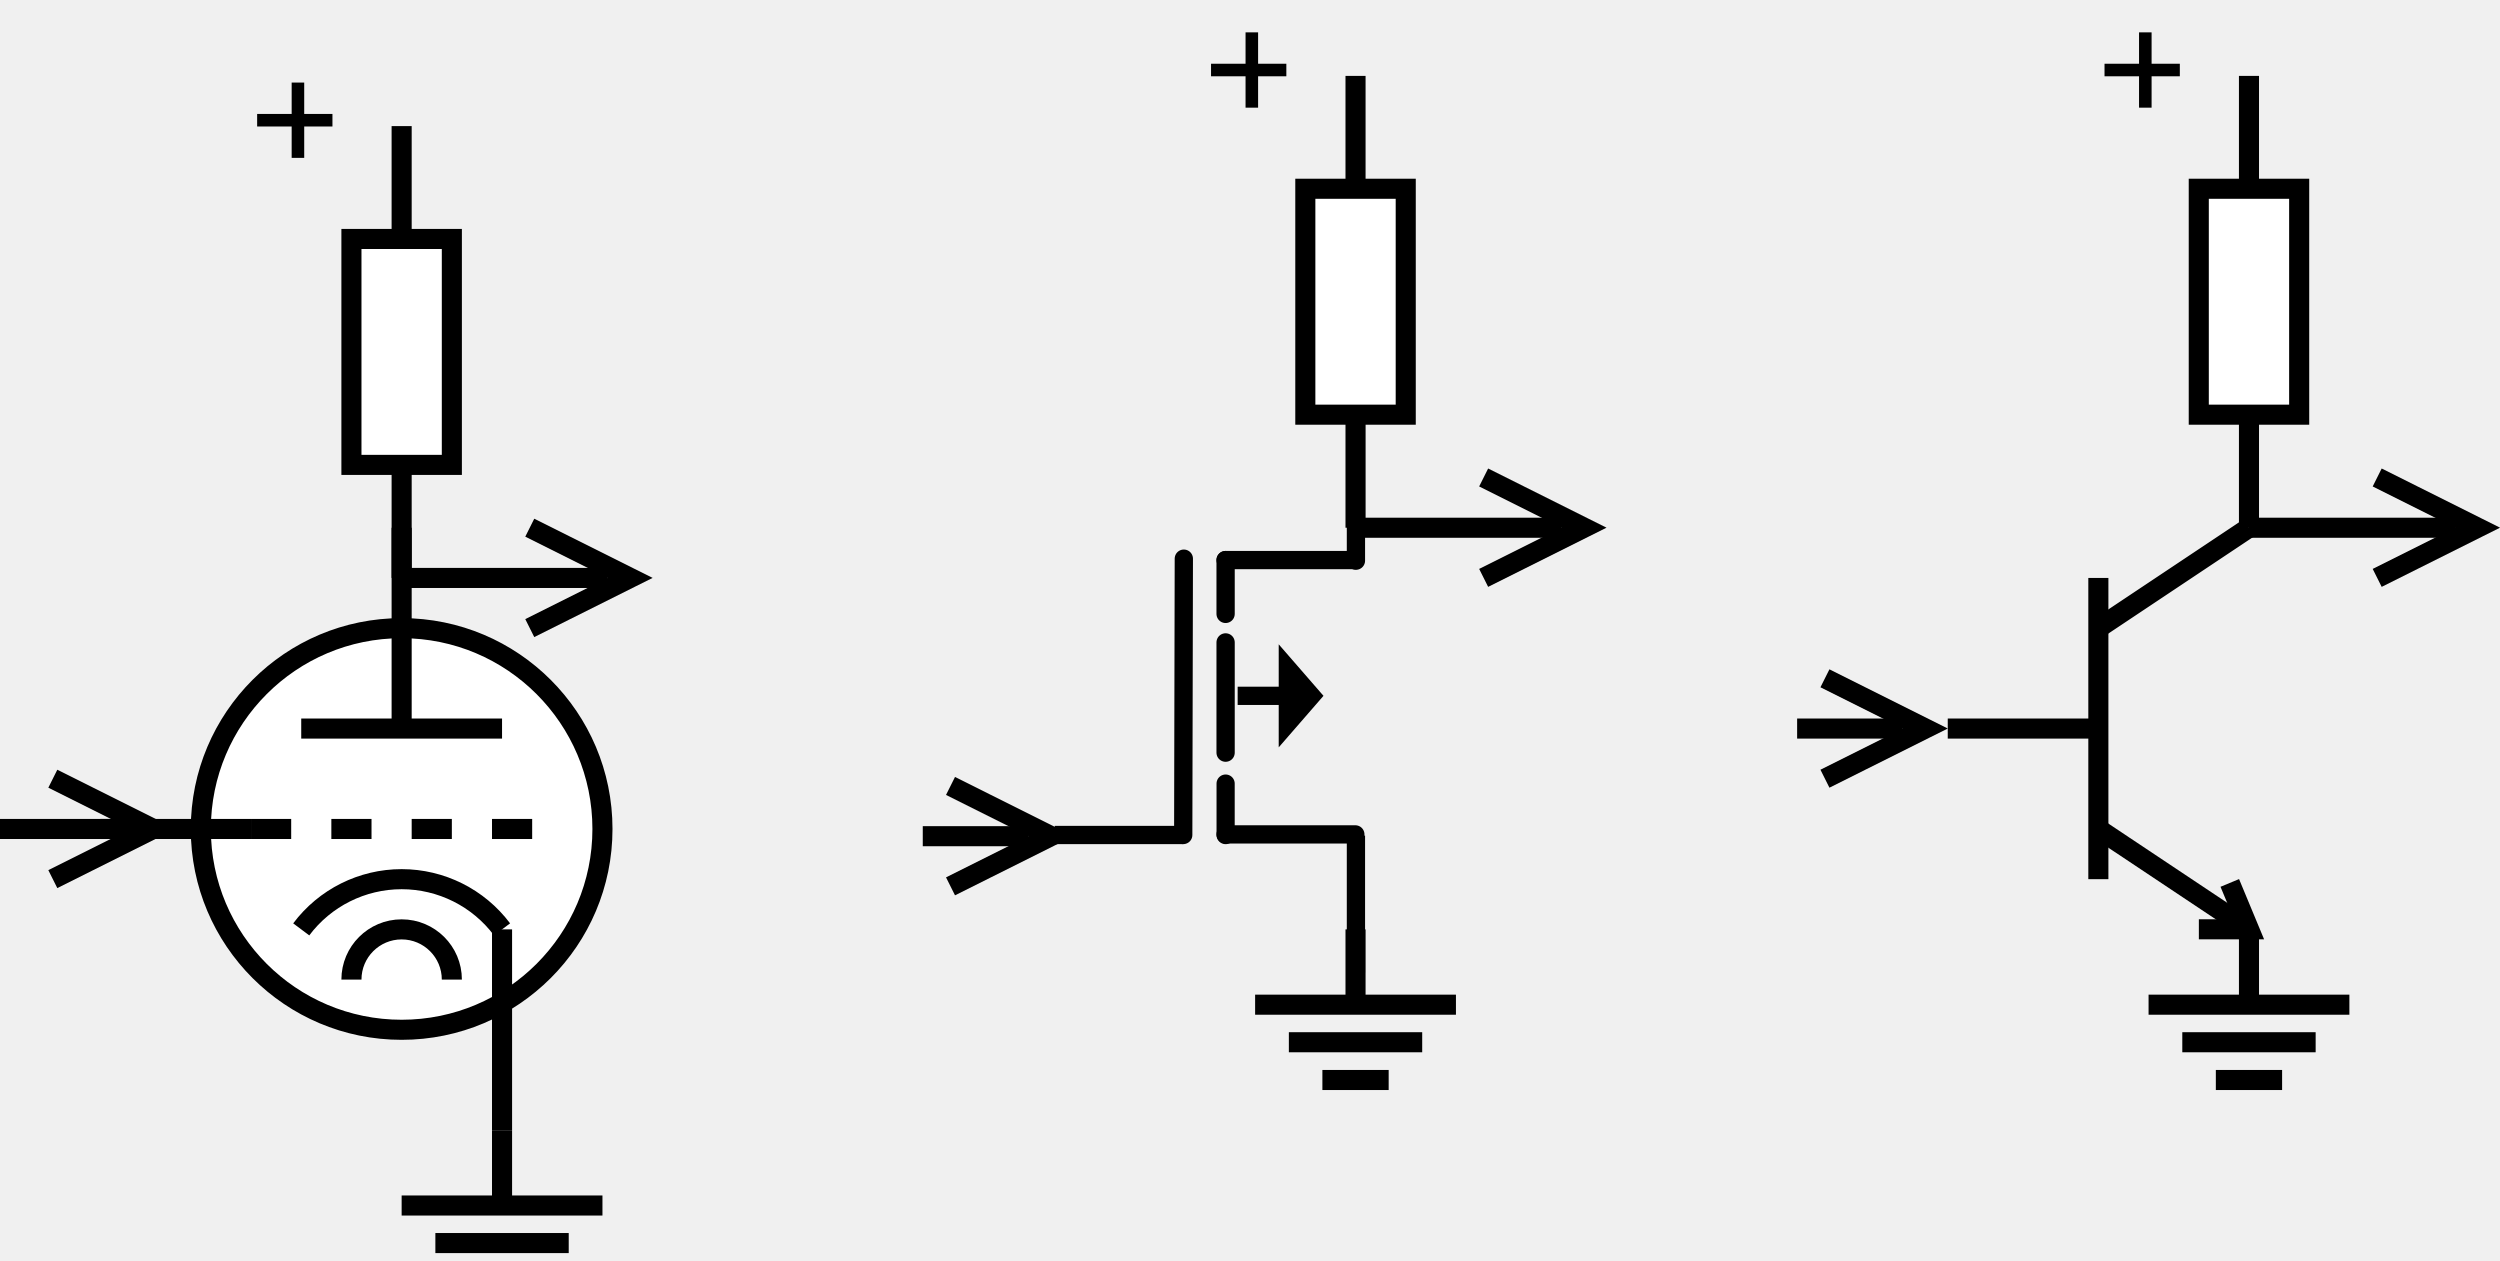
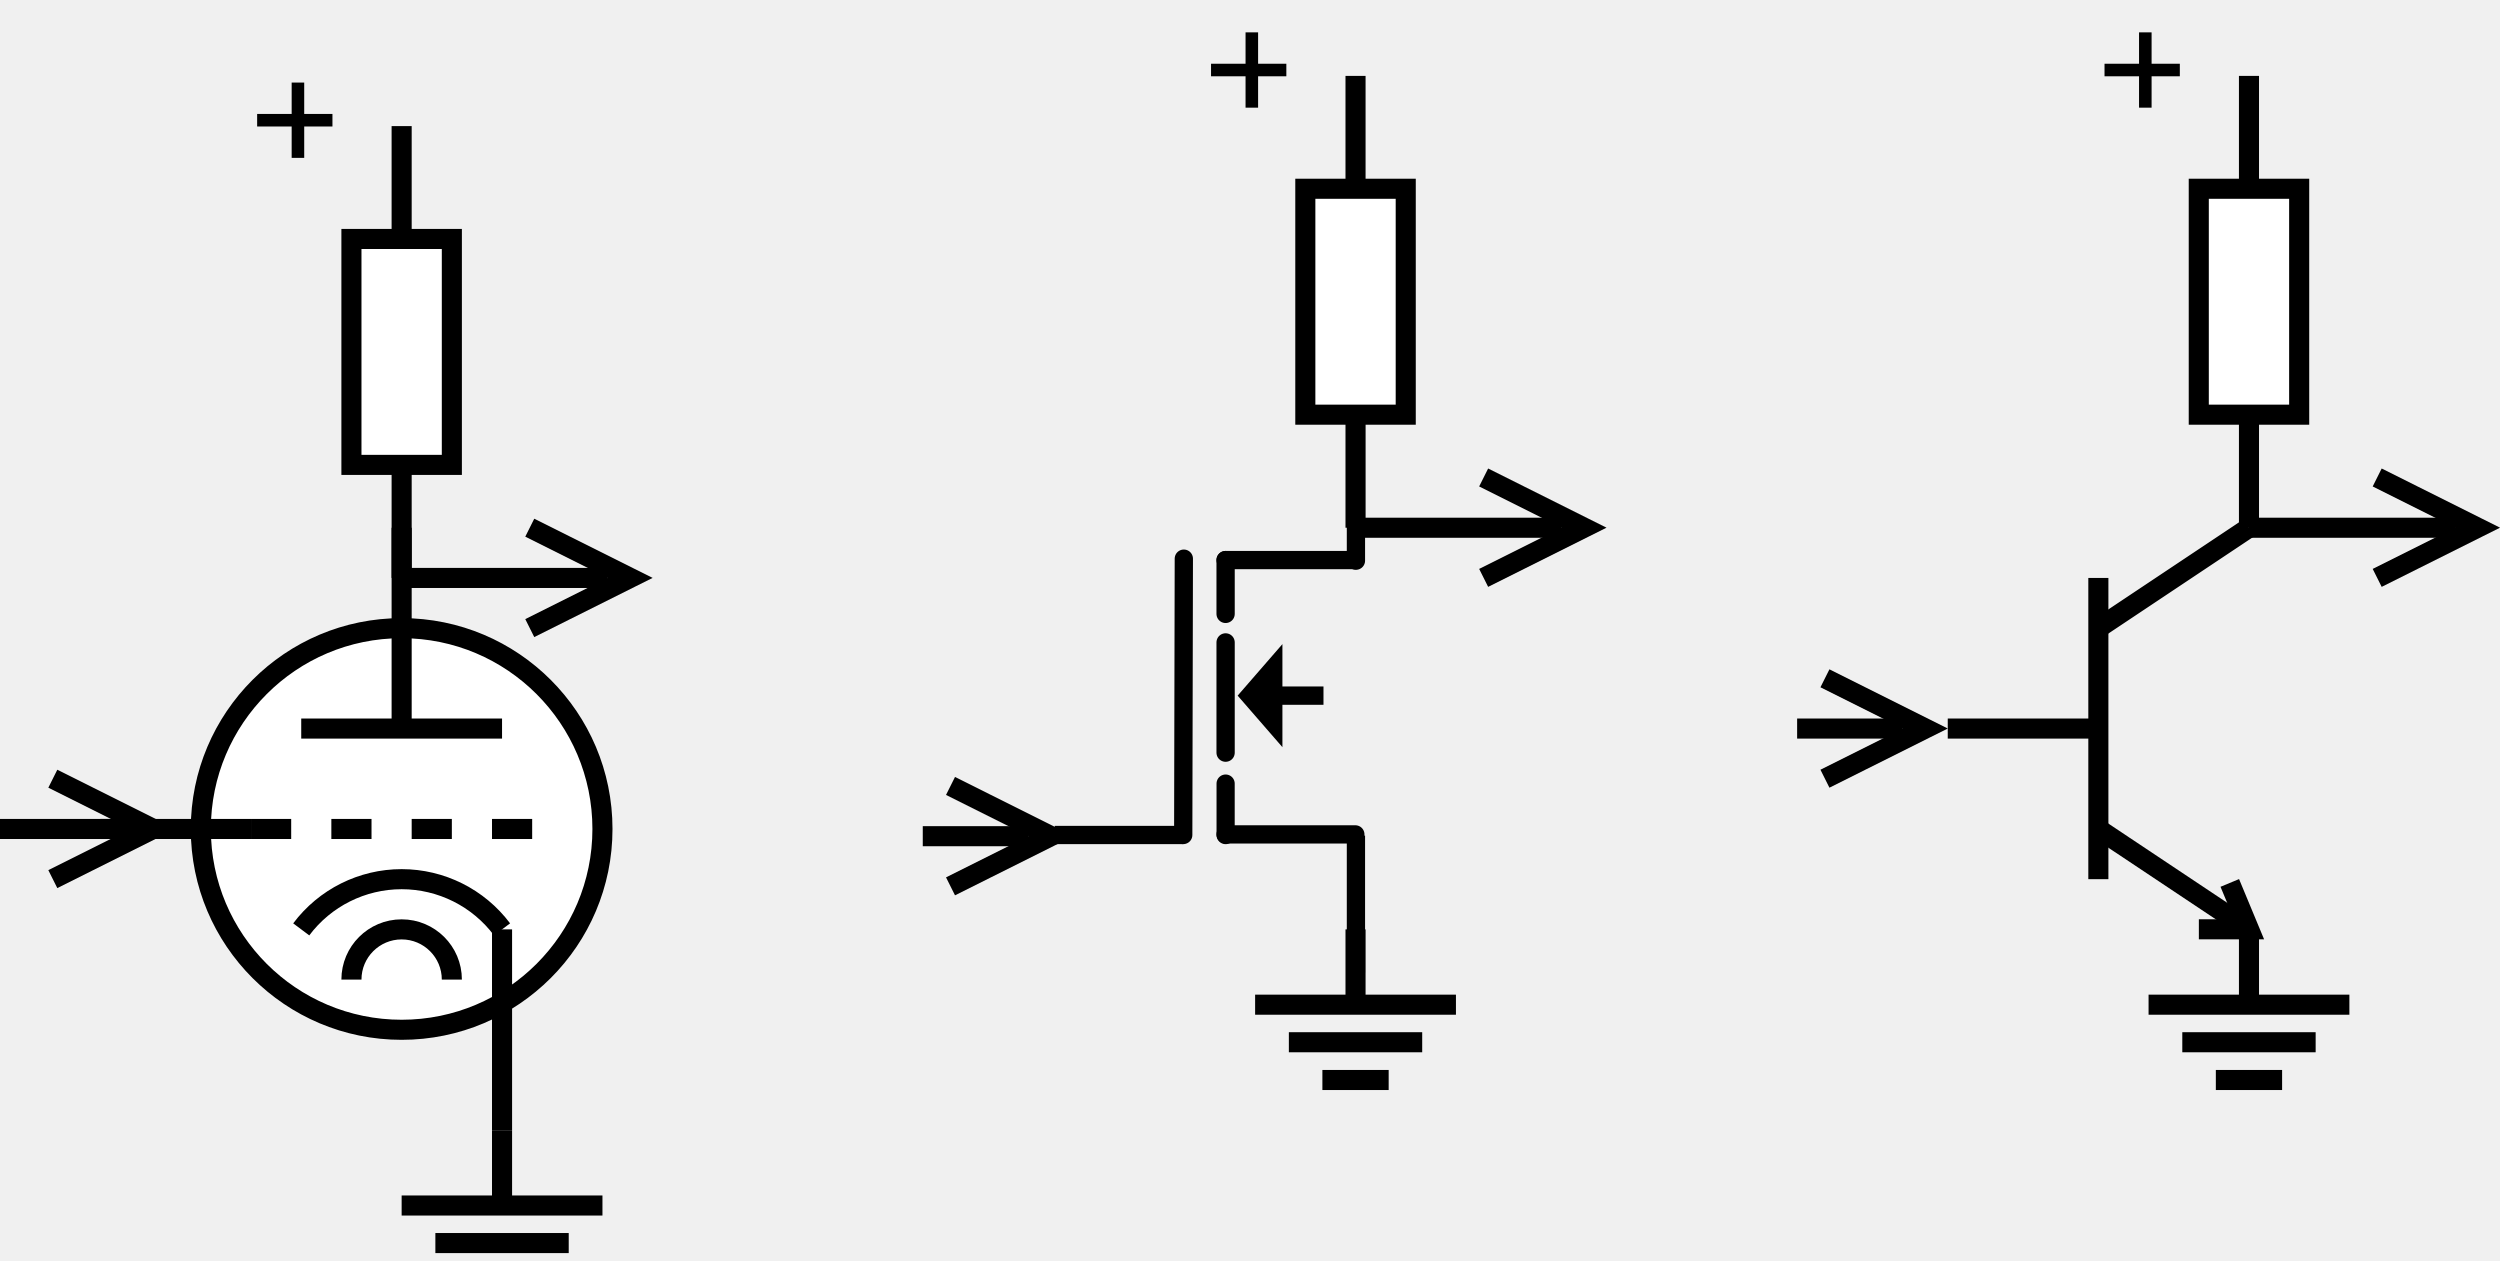
<svg xmlns="http://www.w3.org/2000/svg" width="7.604cm" height="3.834cm" viewBox="5.2 0.906 12.449 4.377" version="1.1" id="svg82">
  <defs id="defs86" />
  <circle cx="7.2" cy="4.084" fill="#ffffff" stroke="none" id="ellipse2" r="1" />
  <circle cx="7.2" cy="4.084" fill="none" stroke="#000000" stroke-width="0.1" id="ellipse4" r="1" />
  <line x1="6.7" y1="3.584" x2="7.7" y2="3.584" stroke="#000000" stroke-width="0.1" id="line6" />
  <line x1="7.2" y1="2.584" x2="7.2" y2="3.584" stroke="#000000" stroke-width="0.1" id="line8" />
  <path stroke="#000000" fill="none" stroke-width="0.1" d="m 7.7,4.584 a 0.625,0.625 0 0 0 -1,0" id="path10" />
  <line x1="7.7" y1="4.584" x2="7.7" y2="5.584" stroke="#000000" stroke-width="0.1" id="line12" />
  <line x1="6.45" y1="4.084" x2="7.95" y2="4.084" stroke="#000000" stroke-width="0.1" stroke-dasharray="0.2, 0.2" id="line14" />
  <line x1="5.7" y1="4.084" x2="6.45" y2="4.084" stroke="#000000" stroke-width="0.1" id="line16" />
  <path stroke="#000000" fill="none" stroke-width="0.1" d="m 7.45,4.834 a 0.25,0.25 0 1 0 -0.5,0" id="path18" />
  <line x1="5.2" y1="4.084" x2="5.851" y2="4.084" stroke="#000000" stroke-width="0.1" id="line20" />
  <polyline fill="none" stroke="#000000" stroke-width="0.1" points="5.513,5.250 6.013,5.000 5.513,4.750 " id="polyline22" transform="translate(-0.04999963,-0.9162867)" />
  <line x1="7.2" y1="0.584" x2="7.2" y2="1.146" stroke="#000000" stroke-width="0.1" id="line24" />
  <rect x="6.95" y="1.146" width="0.5" height="1.125" fill="#ffffff" stroke="none" stroke-width="0" id="rect26" />
  <rect x="6.95" y="1.146" width="0.5" height="1.125" fill="none" stroke="#000000" stroke-width="0.1" id="rect28" />
  <line x1="7.2" y1="2.272" x2="7.2" y2="2.834" stroke="#000000" stroke-width="0.1" id="line30" />
  <text x="6.45" y="0.834" fill="#000000" text-anchor="start" font-size="0.8px" font-family="sans" font-style="normal" font-weight="400" id="text32">+</text>
  <line x1="7.7" y1="5.584" x2="7.7" y2="5.959" stroke="#000000" stroke-width="0.1" id="line34" />
  <line x1="7.2" y1="5.959" x2="8.2" y2="5.959" stroke="#000000" stroke-width="0.1" id="line36" />
  <line x1="7.368" y1="6.146" x2="8.032" y2="6.146" stroke="#000000" stroke-width="0.1" id="line38" />
  <line x1="7.535" y1="6.334" x2="7.865" y2="6.334" stroke="#000000" stroke-width="0.1" id="line40" />
  <line x1="7.2" y1="2.834" x2="8.226" y2="2.834" stroke="#000000" stroke-width="0.1" id="line42" />
  <polyline fill="none" stroke="#000000" stroke-width="0.1" points="7.888,4.000 8.388,3.750 7.888,3.500 " id="polyline44" transform="translate(-0.04999963,-0.9162867)" />
  <line x1="11.95" y1="4.584" x2="11.95" y2="4.959" stroke="#000000" stroke-width="0.1" id="line56" />
  <line x1="11.45" y1="4.959" x2="12.45" y2="4.959" stroke="#000000" stroke-width="0.1" id="line58" />
  <line x1="11.618" y1="5.146" x2="12.282" y2="5.146" stroke="#000000" stroke-width="0.1" id="line60" />
  <line x1="11.785" y1="5.334" x2="12.115" y2="5.334" stroke="#000000" stroke-width="0.1" id="line62" />
  <line x1="9.795" y1="4.12" x2="10.321" y2="4.12" stroke="#000000" stroke-width="0.1" id="line64" />
  <polyline fill="none" stroke="#000000" stroke-width="0.1" points="9.888,4.750 10.388,4.500 9.888,4.250 " id="polyline66" transform="translate(0.04520484,-0.3802879)" />
  <line x1="11.95" y1="0.334" x2="11.95" y2="0.896" stroke="#000000" stroke-width="0.1" id="line68" />
  <rect x="11.7" y="0.896" width="0.5" height="1.125" fill="#ffffff" stroke="none" stroke-width="0" id="rect70" />
  <rect x="11.7" y="0.896" width="0.5" height="1.125" fill="none" stroke="#000000" stroke-width="0.1" id="rect72" />
  <line x1="11.95" y1="2.022" x2="11.95" y2="2.584" stroke="#000000" stroke-width="0.1" id="line74" />
  <text x="11.2" y="0.584" fill="#000000" text-anchor="start" font-size="0.8px" font-family="sans" font-style="normal" font-weight="400" id="text76">+</text>
  <line x1="11.95" y1="2.584" x2="12.976" y2="2.584" stroke="#000000" stroke-width="0.1" id="line78" />
  <polyline fill="none" stroke="#000000" stroke-width="0.1" points="12.638,3.750 13.138,3.500 12.638,3.250 " id="polyline80" transform="translate(-0.04999963,-0.9162867)" />
  <line x1="14.899" y1="3.584" x2="15.649" y2="3.584" stroke="#000000" stroke-width="0.1" id="line46-3" />
  <line x1="15.649" y1="2.834" x2="15.649" y2="4.334" stroke="#000000" stroke-width="0.1" id="line48-6" />
  <line x1="15.649" y1="3.084" x2="16.399" y2="2.584" stroke="#000000" stroke-width="0.1" id="line50-7" />
  <line x1="15.649" y1="4.084" x2="16.399" y2="4.584" stroke="#000000" stroke-width="0.1" id="line52-5" />
  <polyline fill="none" stroke="#000000" stroke-width="0.1" points="11.750,5.500 12.000,5.500 11.904,5.269 " id="polyline54-3" transform="translate(4.399444,-0.9162865)" />
  <line x1="16.399" y1="4.584" x2="16.399" y2="4.959" stroke="#000000" stroke-width="0.1" id="line56-5" />
  <line x1="15.899" y1="4.959" x2="16.899" y2="4.959" stroke="#000000" stroke-width="0.1" id="line58-6" />
  <line x1="16.067" y1="5.146" x2="16.731" y2="5.146" stroke="#000000" stroke-width="0.1" id="line60-2" />
  <line x1="16.234" y1="5.334" x2="16.564" y2="5.334" stroke="#000000" stroke-width="0.1" id="line62-9" />
  <line x1="14.149" y1="3.584" x2="14.675" y2="3.584" stroke="#000000" stroke-width="0.1" id="line64-1" />
  <polyline fill="none" stroke="#000000" stroke-width="0.1" points="9.888,4.750 10.388,4.500 9.888,4.250 " id="polyline66-2" transform="translate(4.399444,-0.9162865)" />
  <line x1="16.399" y1="0.334" x2="16.399" y2="0.896" stroke="#000000" stroke-width="0.1" id="line68-7" />
  <rect x="16.149" y="0.896" width="0.5" height="1.125" fill="#ffffff" stroke="none" stroke-width="0" id="rect70-0" />
  <rect x="16.149" y="0.896" width="0.5" height="1.125" fill="none" stroke="#000000" stroke-width="0.1" id="rect72-9" />
  <line x1="16.399" y1="2.022" x2="16.399" y2="2.584" stroke="#000000" stroke-width="0.1" id="line74-3" />
  <text x="15.649" y="0.584" fill="#000000" text-anchor="start" font-size="0.8px" font-family="sans" font-style="normal" font-weight="400" id="text76-6">+</text>
  <line x1="16.399" y1="2.584" x2="17.425" y2="2.584" stroke="#000000" stroke-width="0.1" id="line78-0" />
  <polyline fill="none" stroke="#000000" stroke-width="0.1" points="12.638,3.750 13.138,3.500 12.638,3.250 " id="polyline80-6" transform="translate(4.399444,-0.9162865)" />
-   <g id="g952">
+   <g id="g952" transform="rotate(180,11.5767,3.420519)">
    <path id="path10145" class="st10" d="M 11.754,3.421 11.595,3.238 v 0.366 z" style="stroke:#000000;stroke-width:0.055;stroke-miterlimit:10" />
    <path id="path10155" class="st9" d="m 11.732,3.421 -0.369,10e-8" style="fill:none;stroke:#000000;stroke-width:0.091;stroke-miterlimit:10" />
  </g>
  <g id="g961">
    <path id="path10143" class="st15" d="M 11.303,3.155 V 3.704" style="fill:none;stroke:#000000;stroke-width:0.091;stroke-linecap:round;stroke-miterlimit:10" />
    <path id="path10147" class="st15" d="m 11.949,2.745 h -0.646" style="fill:none;stroke:#000000;stroke-width:0.091;stroke-linecap:round;stroke-miterlimit:10" />
    <path id="path10149" class="st15" d="M 11.952,2.748 V 2.066" style="fill:none;stroke:#000000;stroke-width:0.091;stroke-linecap:round;stroke-miterlimit:10" />
    <path id="path10151" class="st15" d="m 11.949,4.111 c -0.214,0 -0.431,0 -0.646,0" style="fill:none;stroke:#000000;stroke-width:0.091;stroke-linecap:round;stroke-miterlimit:10" />
    <path id="path10153" class="st9" d="m 11.952,4.117 v 0.682" style="fill:none;stroke:#000000;stroke-width:0.091;stroke-miterlimit:10" />
    <path id="path10157" class="st9" d="M 11.092,4.114 H 10.452" style="fill:none;stroke:#000000;stroke-width:0.091;stroke-miterlimit:10" />
    <path id="path10159" class="st15" d="m 11.092,4.114 0.003,-1.376" style="fill:none;stroke:#000000;stroke-width:0.091;stroke-linecap:round;stroke-miterlimit:10" />
  </g>
  <a id="a7431" transform="matrix(0.03016823,0,0,0.03016823,8.907746,-6.14281)">
    <path id="path10161" class="st15" d="m 79.4,331.5 c 0,2.8 0,5.6 0,8.5" style="fill:none;stroke:#000000;stroke-width:3;stroke-linecap:round;stroke-miterlimit:10" />
  </a>
  <path id="path10163" class="st15" d="M 11.303,2.745 V 3.013" style="fill:none;stroke:#000000;stroke-width:0.091;stroke-linecap:round;stroke-miterlimit:10" />
</svg>
